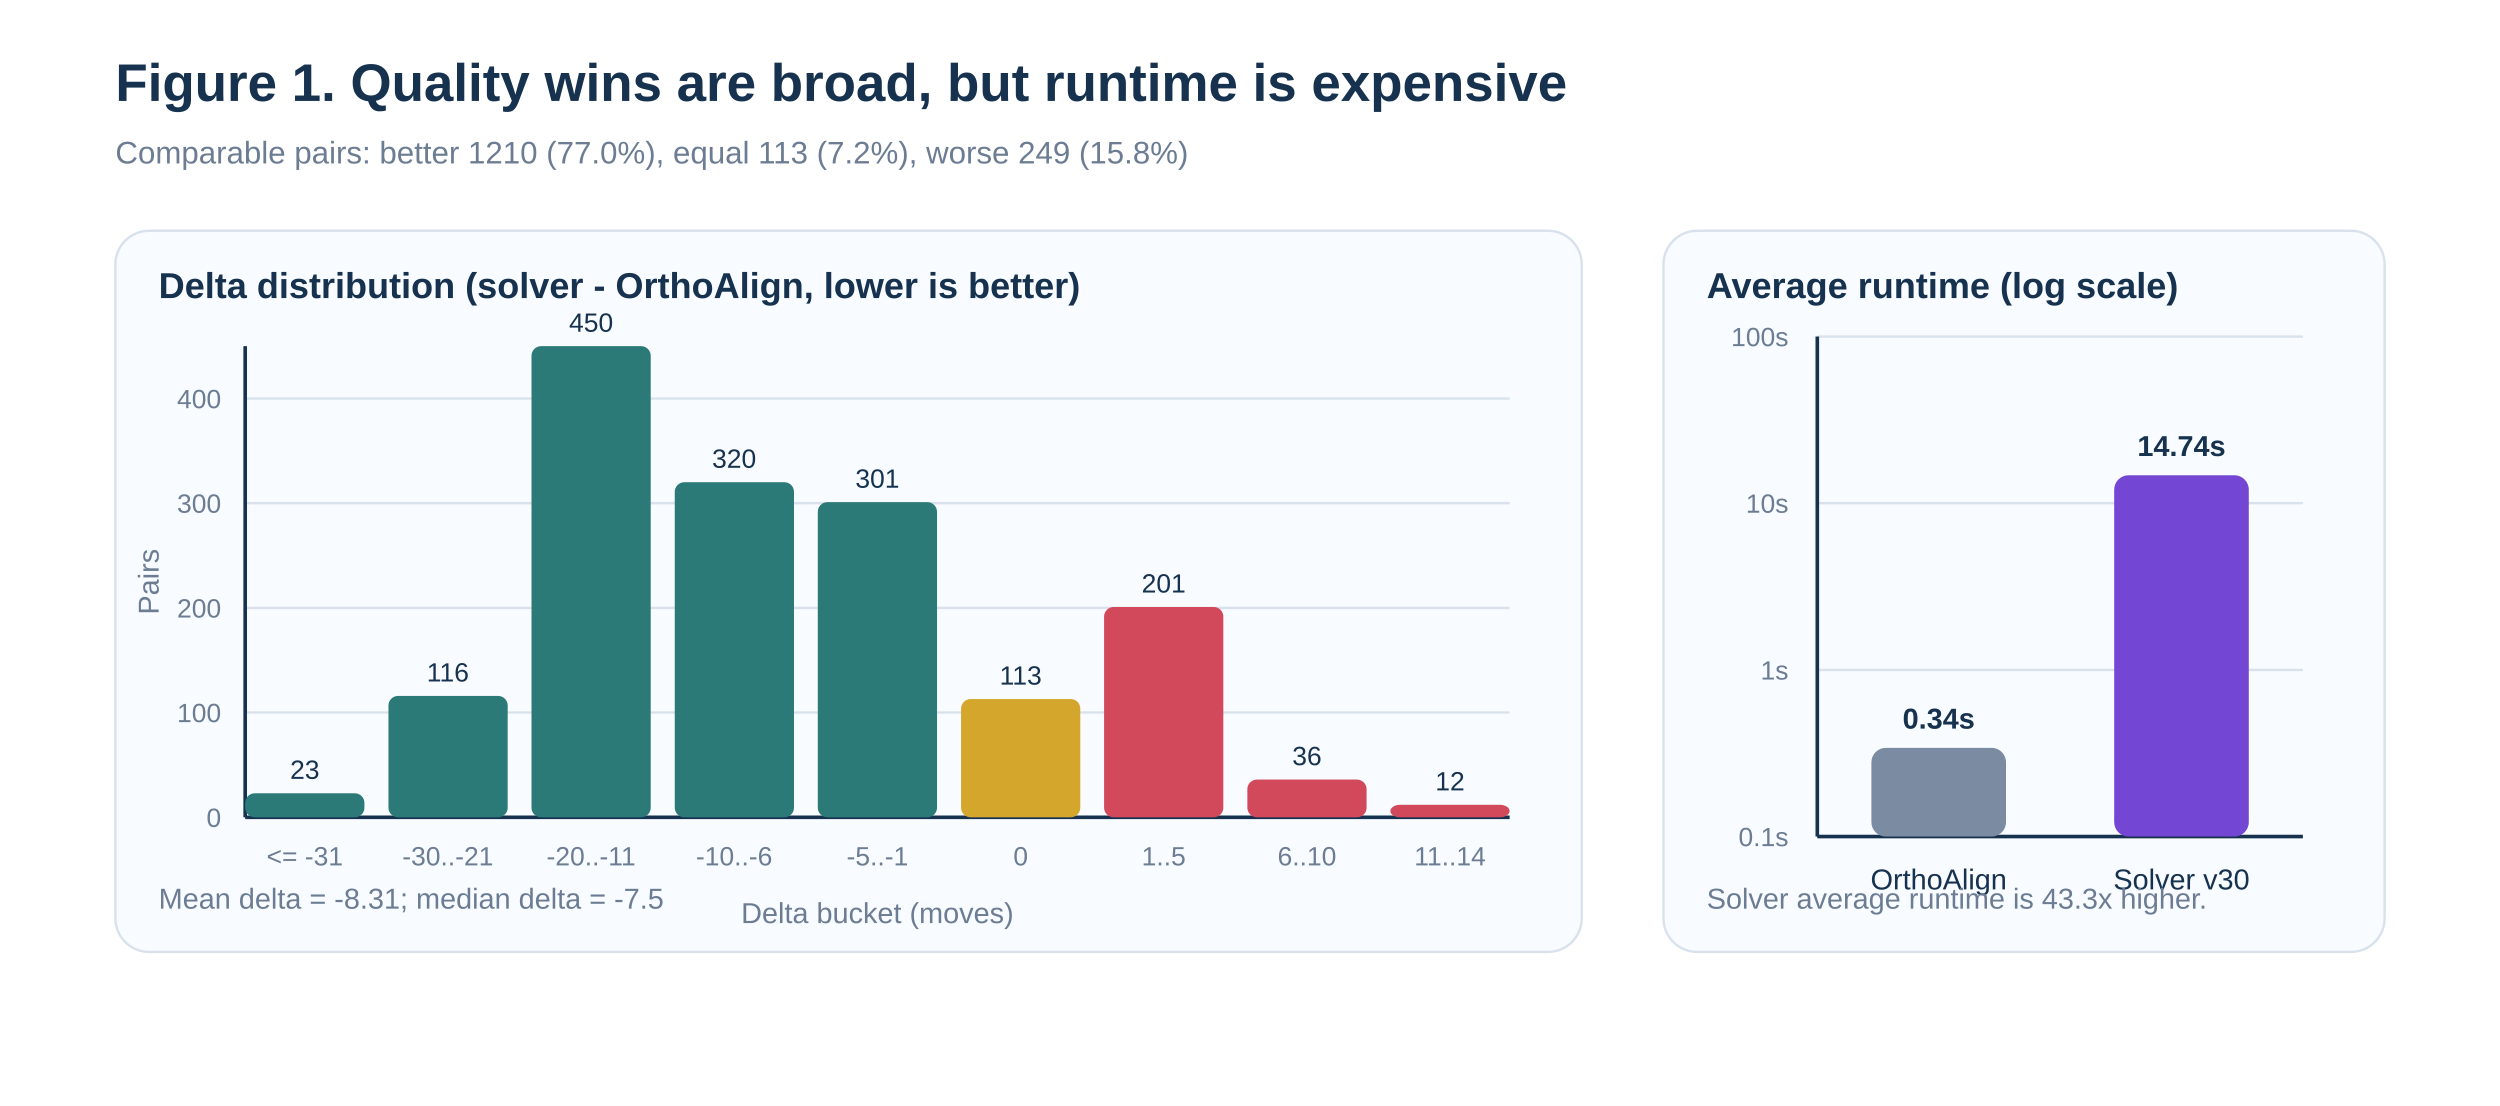
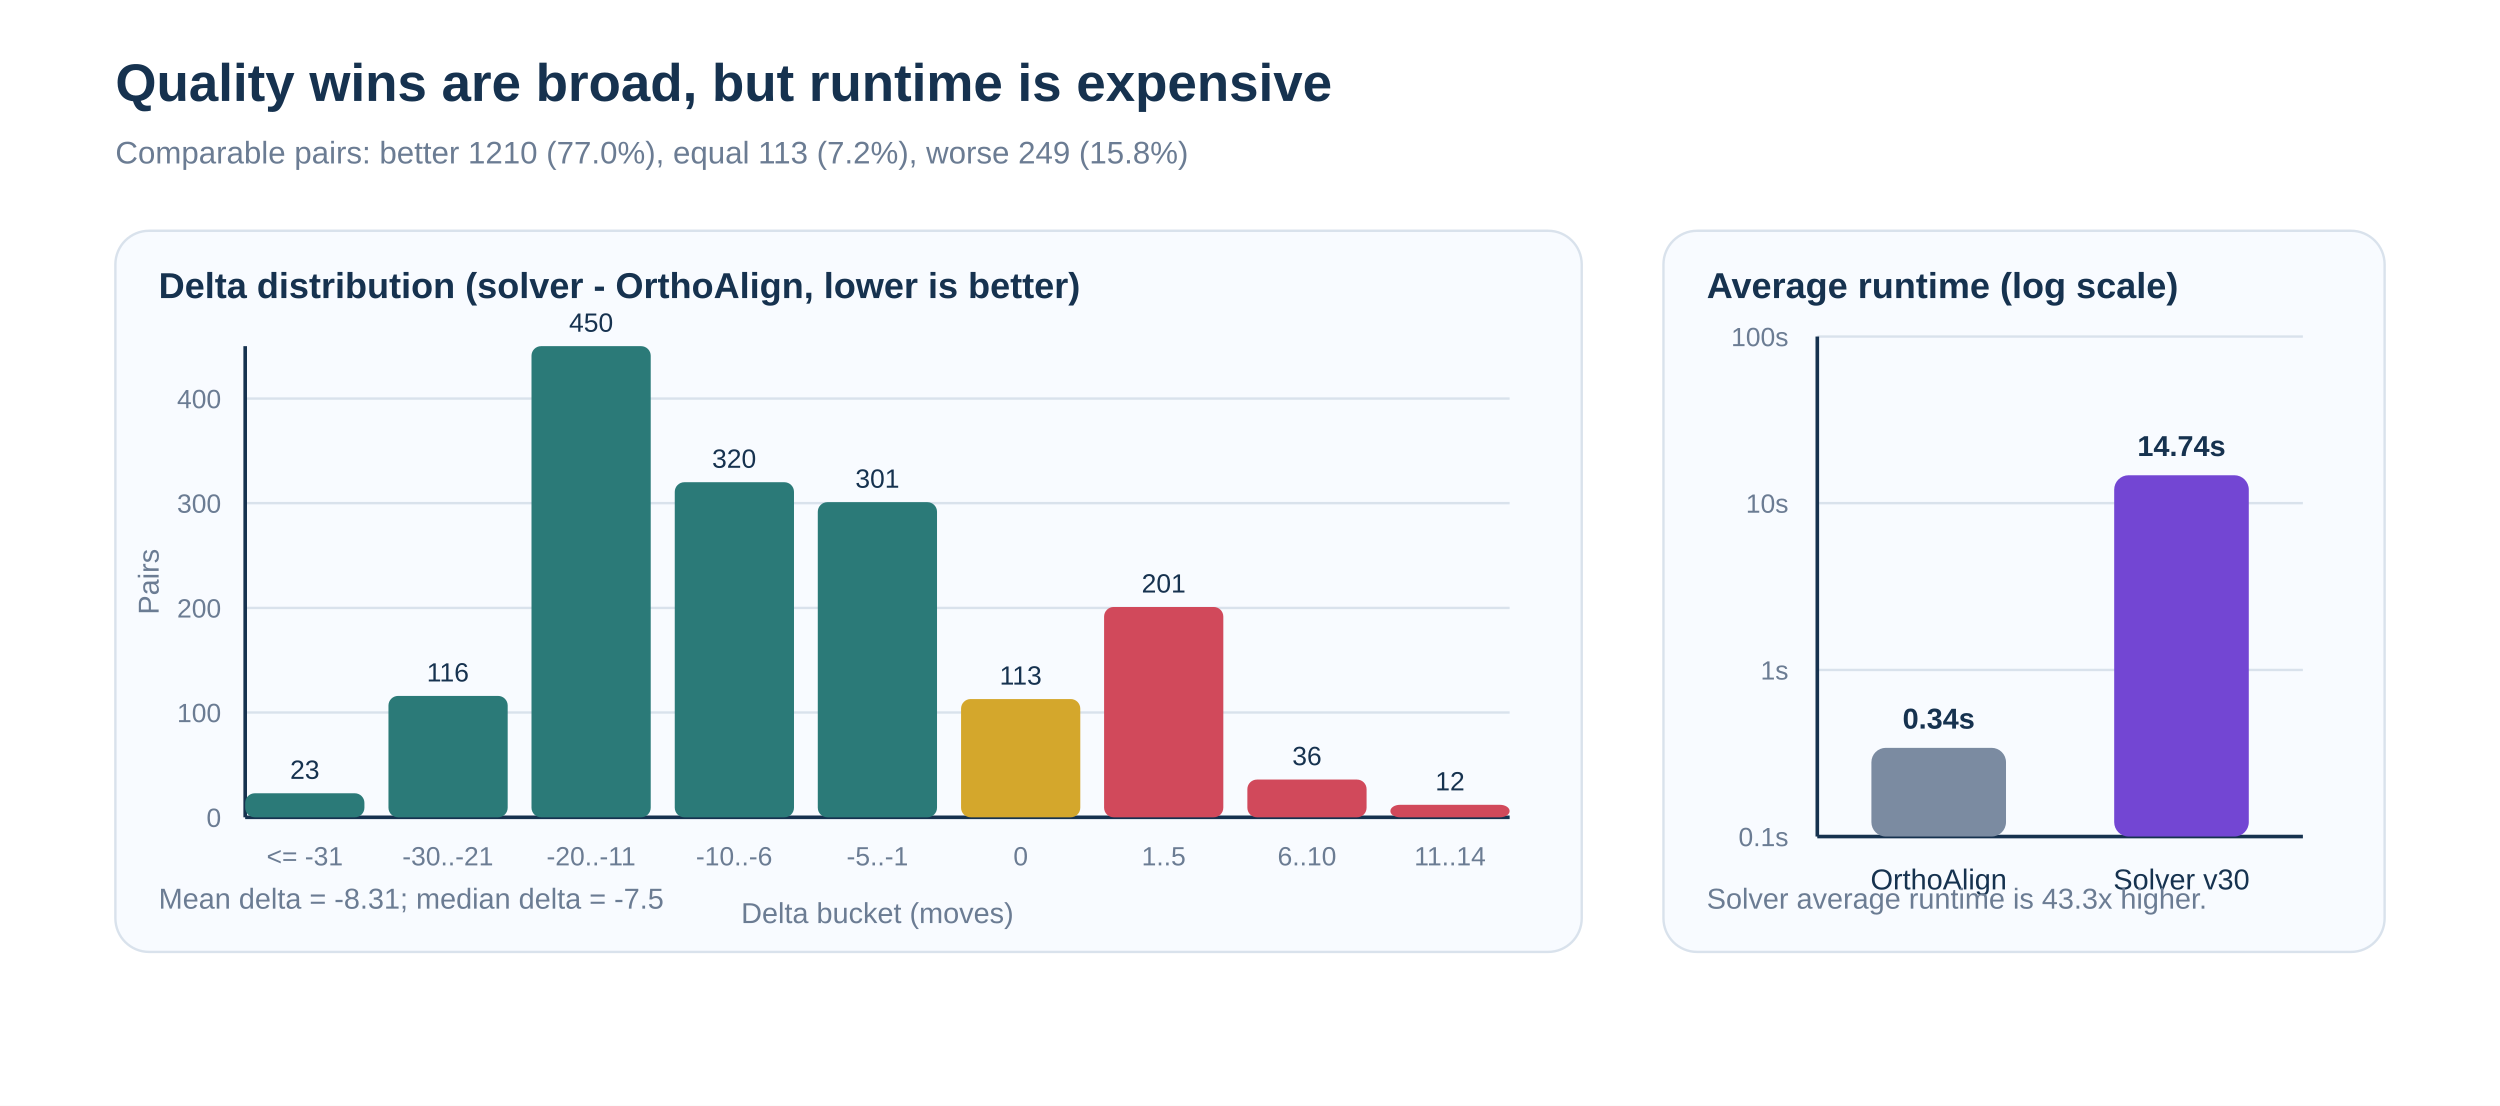
<svg xmlns="http://www.w3.org/2000/svg" width="1040" height="460" viewBox="0 0 1040 460" role="img" aria-labelledby="title desc">
  <rect x="0.0" y="0.0" width="1040.0" height="460.0" fill="#ffffff" stroke="none" stroke-width="1" />
-   <text x="48.0" y="42.0" fill="#16324f" font-size="22" font-family="Segoe UI, Arial, sans-serif" font-weight="700" text-anchor="start">Figure 1. Quality wins are broad, but runtime is expensive</text>
+   <text x="48.0" y="42.0" fill="#16324f" font-size="22" font-family="Segoe UI, Arial, sans-serif" font-weight="700" text-anchor="start">Quality wins are broad, but runtime is expensive</text>
  <text x="48.0" y="68.0" fill="#6b7c93" font-size="13" font-family="Segoe UI, Arial, sans-serif" font-weight="400" text-anchor="start">Comparable pairs: better 1210 (77.0%), equal 113 (7.2%), worse 249 (15.8%)</text>
  <rect x="48.0" y="96.0" width="610.0" height="300.0" fill="#f8fbff" stroke="#d9e2ec" stroke-width="1" rx="14" />
  <text x="66.0" y="124.0" fill="#16324f" font-size="15" font-family="Segoe UI, Arial, sans-serif" font-weight="600" text-anchor="start">Delta distribution (solver - OrthoAlign, lower is better)</text>
  <line x1="102.0" y1="340.0" x2="628.0" y2="340.0" stroke="#d9e2ec" stroke-width="1" />
  <text x="92.0" y="344.0" fill="#6b7c93" font-size="11" font-family="Segoe UI, Arial, sans-serif" font-weight="400" text-anchor="end">0</text>
  <line x1="102.0" y1="296.4" x2="628.0" y2="296.4" stroke="#d9e2ec" stroke-width="1" />
  <text x="92.0" y="300.4" fill="#6b7c93" font-size="11" font-family="Segoe UI, Arial, sans-serif" font-weight="400" text-anchor="end">100</text>
  <line x1="102.0" y1="252.9" x2="628.0" y2="252.9" stroke="#d9e2ec" stroke-width="1" />
  <text x="92.0" y="256.9" fill="#6b7c93" font-size="11" font-family="Segoe UI, Arial, sans-serif" font-weight="400" text-anchor="end">200</text>
  <line x1="102.0" y1="209.3" x2="628.0" y2="209.3" stroke="#d9e2ec" stroke-width="1" />
  <text x="92.0" y="213.3" fill="#6b7c93" font-size="11" font-family="Segoe UI, Arial, sans-serif" font-weight="400" text-anchor="end">300</text>
  <line x1="102.0" y1="165.8" x2="628.0" y2="165.8" stroke="#d9e2ec" stroke-width="1" />
  <text x="92.0" y="169.8" fill="#6b7c93" font-size="11" font-family="Segoe UI, Arial, sans-serif" font-weight="400" text-anchor="end">400</text>
  <line x1="102.0" y1="144.0" x2="102.0" y2="340.0" stroke="#16324f" stroke-width="1.5" />
  <line x1="102.0" y1="340.0" x2="628.0" y2="340.0" stroke="#16324f" stroke-width="1.5" />
  <rect x="102.0" y="330.0" width="49.6" height="10.0" fill="#2b7a78" stroke="none" stroke-width="1" rx="4" />
  <text x="126.8" y="324.0" fill="#16324f" font-size="11" font-family="Segoe UI, Arial, sans-serif" font-weight="400" text-anchor="middle">23</text>
  <text x="126.8" y="360.0" fill="#6b7c93" font-size="11" font-family="Segoe UI, Arial, sans-serif" font-weight="400" text-anchor="middle">&lt;= -31</text>
  <rect x="161.6" y="289.5" width="49.6" height="50.5" fill="#2b7a78" stroke="none" stroke-width="1" rx="4" />
  <text x="186.3" y="283.5" fill="#16324f" font-size="11" font-family="Segoe UI, Arial, sans-serif" font-weight="400" text-anchor="middle">116</text>
  <text x="186.3" y="360.0" fill="#6b7c93" font-size="11" font-family="Segoe UI, Arial, sans-serif" font-weight="400" text-anchor="middle">-30..-21</text>
  <rect x="221.1" y="144.0" width="49.6" height="196.0" fill="#2b7a78" stroke="none" stroke-width="1" rx="4" />
  <text x="245.9" y="138.0" fill="#16324f" font-size="11" font-family="Segoe UI, Arial, sans-serif" font-weight="400" text-anchor="middle">450</text>
  <text x="245.9" y="360.0" fill="#6b7c93" font-size="11" font-family="Segoe UI, Arial, sans-serif" font-weight="400" text-anchor="middle">-20..-11</text>
  <rect x="280.7" y="200.6" width="49.6" height="139.4" fill="#2b7a78" stroke="none" stroke-width="1" rx="4" />
  <text x="305.4" y="194.6" fill="#16324f" font-size="11" font-family="Segoe UI, Arial, sans-serif" font-weight="400" text-anchor="middle">320</text>
  <text x="305.4" y="360.0" fill="#6b7c93" font-size="11" font-family="Segoe UI, Arial, sans-serif" font-weight="400" text-anchor="middle">-10..-6</text>
  <rect x="340.2" y="208.9" width="49.6" height="131.1" fill="#2b7a78" stroke="none" stroke-width="1" rx="4" />
  <text x="365.0" y="202.9" fill="#16324f" font-size="11" font-family="Segoe UI, Arial, sans-serif" font-weight="400" text-anchor="middle">301</text>
  <text x="365.0" y="360.0" fill="#6b7c93" font-size="11" font-family="Segoe UI, Arial, sans-serif" font-weight="400" text-anchor="middle">-5..-1</text>
  <rect x="399.8" y="290.8" width="49.6" height="49.2" fill="#d4a72c" stroke="none" stroke-width="1" rx="4" />
  <text x="424.6" y="284.8" fill="#16324f" font-size="11" font-family="Segoe UI, Arial, sans-serif" font-weight="400" text-anchor="middle">113</text>
  <text x="424.6" y="360.0" fill="#6b7c93" font-size="11" font-family="Segoe UI, Arial, sans-serif" font-weight="400" text-anchor="middle">0</text>
  <rect x="459.3" y="252.5" width="49.6" height="87.5" fill="#d1495b" stroke="none" stroke-width="1" rx="4" />
  <text x="484.1" y="246.5" fill="#16324f" font-size="11" font-family="Segoe UI, Arial, sans-serif" font-weight="400" text-anchor="middle">201</text>
  <text x="484.1" y="360.0" fill="#6b7c93" font-size="11" font-family="Segoe UI, Arial, sans-serif" font-weight="400" text-anchor="middle">1..5</text>
  <rect x="518.9" y="324.3" width="49.6" height="15.7" fill="#d1495b" stroke="none" stroke-width="1" rx="4" />
  <text x="543.7" y="318.3" fill="#16324f" font-size="11" font-family="Segoe UI, Arial, sans-serif" font-weight="400" text-anchor="middle">36</text>
  <text x="543.7" y="360.0" fill="#6b7c93" font-size="11" font-family="Segoe UI, Arial, sans-serif" font-weight="400" text-anchor="middle">6..10</text>
  <rect x="578.4" y="334.8" width="49.6" height="5.2" fill="#d1495b" stroke="none" stroke-width="1" rx="4" />
  <text x="603.2" y="328.8" fill="#16324f" font-size="11" font-family="Segoe UI, Arial, sans-serif" font-weight="400" text-anchor="middle">12</text>
  <text x="603.2" y="360.0" fill="#6b7c93" font-size="11" font-family="Segoe UI, Arial, sans-serif" font-weight="400" text-anchor="middle">11..14</text>
  <text x="365.0" y="384.0" fill="#6b7c93" font-size="12" font-family="Segoe UI, Arial, sans-serif" font-weight="400" text-anchor="middle">Delta bucket (moves)</text>
  <text x="66.0" y="242.0" fill="#6b7c93" font-size="12" font-family="Segoe UI, Arial, sans-serif" font-weight="400" text-anchor="middle" transform="rotate(-90.0 66.0 242.0)">Pairs</text>
  <text x="66.0" y="378.0" fill="#6b7c93" font-size="12" font-family="Segoe UI, Arial, sans-serif" font-weight="400" text-anchor="start">Mean delta = -8.31; median delta = -7.5</text>
  <rect x="692.0" y="96.0" width="300.0" height="300.0" fill="#f8fbff" stroke="#d9e2ec" stroke-width="1" rx="14" />
  <text x="710.0" y="124.0" fill="#16324f" font-size="15" font-family="Segoe UI, Arial, sans-serif" font-weight="600" text-anchor="start">Average runtime (log scale)</text>
  <line x1="756.0" y1="348.0" x2="958.0" y2="348.0" stroke="#d9e2ec" stroke-width="1" />
  <text x="744.0" y="352.0" fill="#6b7c93" font-size="11" font-family="Segoe UI, Arial, sans-serif" font-weight="400" text-anchor="end">0.1s</text>
  <line x1="756.0" y1="278.7" x2="958.0" y2="278.7" stroke="#d9e2ec" stroke-width="1" />
  <text x="744.0" y="282.7" fill="#6b7c93" font-size="11" font-family="Segoe UI, Arial, sans-serif" font-weight="400" text-anchor="end">1s</text>
  <line x1="756.0" y1="209.3" x2="958.0" y2="209.3" stroke="#d9e2ec" stroke-width="1" />
  <text x="744.0" y="213.3" fill="#6b7c93" font-size="11" font-family="Segoe UI, Arial, sans-serif" font-weight="400" text-anchor="end">10s</text>
  <line x1="756.0" y1="140.0" x2="958.0" y2="140.0" stroke="#d9e2ec" stroke-width="1" />
  <text x="744.0" y="144.0" fill="#6b7c93" font-size="11" font-family="Segoe UI, Arial, sans-serif" font-weight="400" text-anchor="end">100s</text>
  <line x1="756.0" y1="140.0" x2="756.0" y2="348.0" stroke="#16324f" stroke-width="1.5" />
  <line x1="756.0" y1="348.0" x2="958.0" y2="348.0" stroke="#16324f" stroke-width="1.5" />
  <rect x="778.5" y="311.1" width="56.0" height="36.9" fill="#7b8ba1" stroke="none" stroke-width="1" rx="6" />
  <text x="806.5" y="303.1" fill="#16324f" font-size="12" font-family="Segoe UI, Arial, sans-serif" font-weight="600" text-anchor="middle">0.34s</text>
  <text x="806.5" y="370.0" fill="#16324f" font-size="12" font-family="Segoe UI, Arial, sans-serif" font-weight="400" text-anchor="middle">OrthoAlign</text>
  <rect x="879.5" y="197.7" width="56.0" height="150.3" fill="#7346d3" stroke="none" stroke-width="1" rx="6" />
  <text x="907.5" y="189.7" fill="#16324f" font-size="12" font-family="Segoe UI, Arial, sans-serif" font-weight="600" text-anchor="middle">14.74s</text>
  <text x="907.5" y="370.0" fill="#16324f" font-size="12" font-family="Segoe UI, Arial, sans-serif" font-weight="400" text-anchor="middle">Solver v30</text>
  <text x="710.0" y="378.0" fill="#6b7c93" font-size="12" font-family="Segoe UI, Arial, sans-serif" font-weight="400" text-anchor="start">Solver average runtime is 43.3x higher.</text>
</svg>
